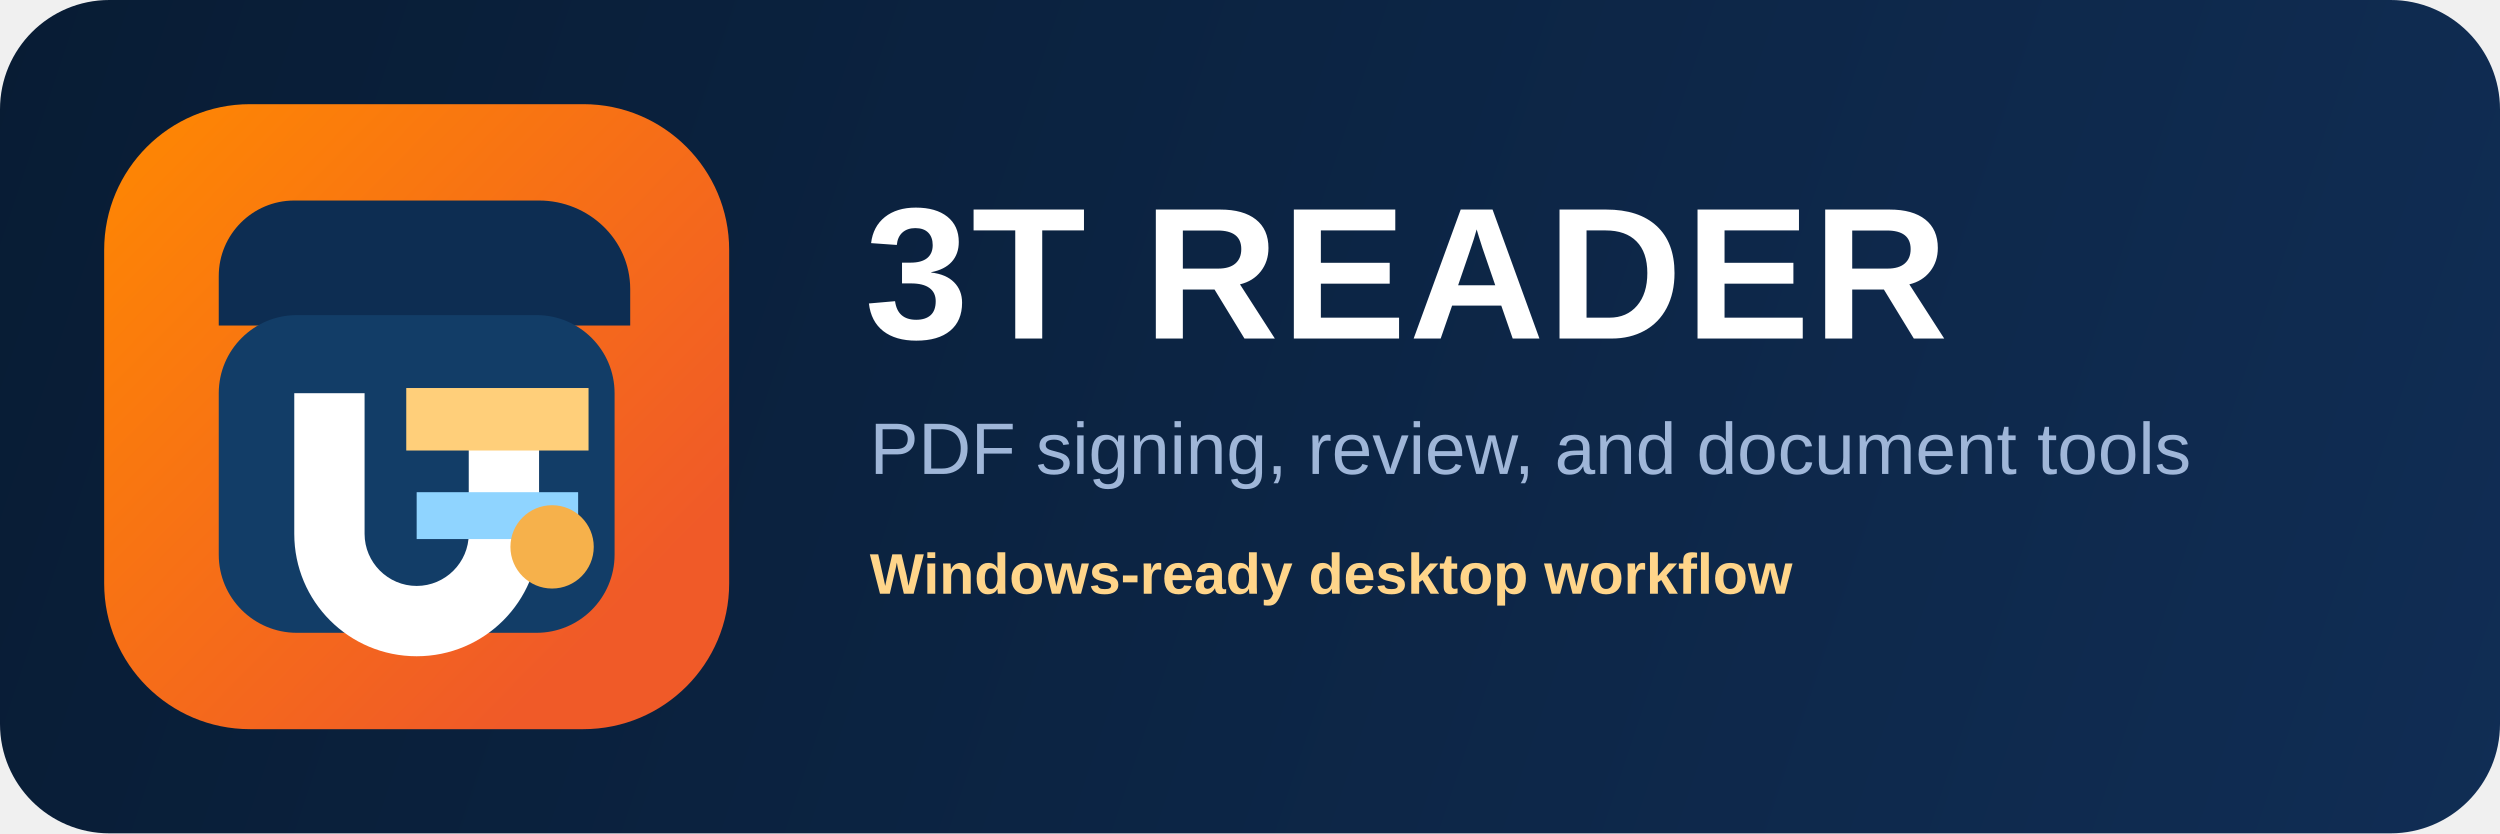
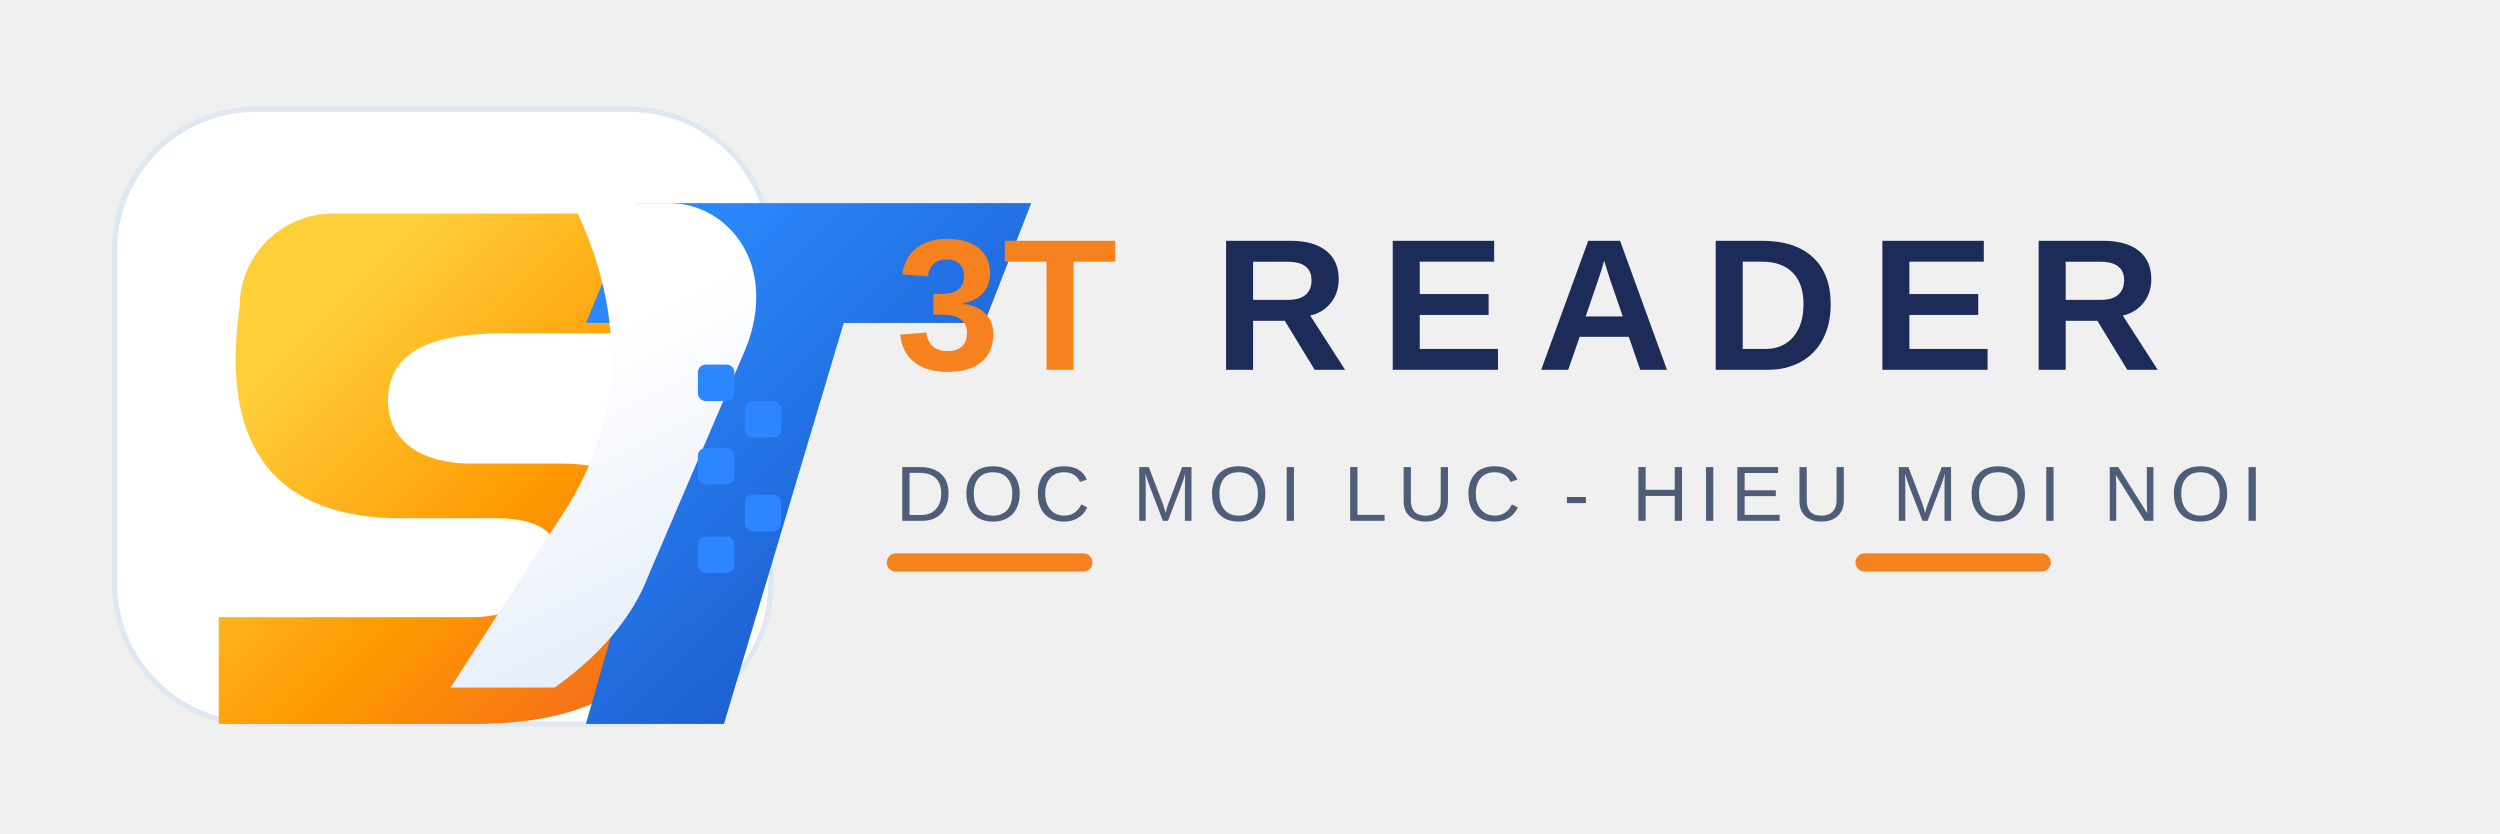
<svg xmlns="http://www.w3.org/2000/svg" width="960" height="320" viewBox="0 0 960 320">
  <defs>
-     <linearGradient id="banner" x1="0" y1="0" x2="960" y2="320" gradientUnits="userSpaceOnUse">
-       <stop offset="0" stop-color="#081c34" />
-       <stop offset="1" stop-color="#102d54" />
-     </linearGradient>
-     <linearGradient id="accent" x1="32" y1="36" x2="236" y2="236" gradientUnits="userSpaceOnUse">
-       <stop offset="0" stop-color="#ff8a00" />
+     <linearGradient id="orange" x1="84" y1="74" x2="242" y2="232" gradientUnits="userSpaceOnUse">
+       <stop offset="0" stop-color="#ffcf3a" />
+       <stop offset="0.48" stop-color="#ff9800" />
      <stop offset="1" stop-color="#f05a28" />
    </linearGradient>
+     <linearGradient id="blue" x1="188" y1="58" x2="362" y2="236" gradientUnits="userSpaceOnUse">
+       <stop offset="0" stop-color="#2c8cff" />
+       <stop offset="1" stop-color="#1548b7" />
+     </linearGradient>
+     <linearGradient id="whiteFold" x1="188" y1="84" x2="256" y2="220" gradientUnits="userSpaceOnUse">
+       <stop offset="0" stop-color="#ffffff" />
+       <stop offset="1" stop-color="#dfe9f8" />
+     </linearGradient>
  </defs>
-   <rect width="960" height="320" rx="42" fill="url(#banner)" />
-   <rect x="40" y="40" width="240" height="240" rx="56" fill="url(#accent)" />
-   <path d="M84 106c0-16 13-29 29-29h94c19 0 35 15 35 34v14H84v-19z" fill="#0d2d52" />
-   <rect x="84" y="121" width="152" height="122" rx="30" fill="#123d67" />
-   <path d="M113 151h27v54c0 11 9 20 20 20s20-9 20-20v-54h27v54c0 26-21 47-47 47s-47-21-47-47v-54z" fill="#ffffff" />
-   <path d="M156 149h70v24h-70z" fill="#ffcf7a" />
-   <path d="M160 189h62v18h-62z" fill="#8fd4ff" />
-   <circle cx="212" cy="210" r="16" fill="#f6b14b" />
-   <text x="332" y="130" fill="#ffffff" font-family="Segoe UI, Arial, sans-serif" font-size="72" font-weight="700" letter-spacing="1">3T READER</text>
-   <text x="334" y="182" fill="#9fb6d8" font-family="Segoe UI, Arial, sans-serif" font-size="28" font-weight="500">PDF signing, review, and document tools</text>
-   <text x="334" y="228" fill="#ffd58a" font-family="Segoe UI, Arial, sans-serif" font-size="22" font-weight="600">Windows-ready desktop workflow</text>
+   <rect width="960" height="320" rx="40" fill="transparent" />
+   <g transform="translate(44 42)">
+     <rect x="0" y="0" width="252" height="236" rx="54" fill="#ffffff" stroke="#dfe7f3" stroke-width="2" />
+     <path d="M48 76c0-20 16-36 36-36h130c-6 12-10 30-13 46h-52c-31 0-44 9-44 26 0 14 11 24 32 24h34c22 0 36 8 43 20 6 10 7 23 2 36-9 29-34 44-78 44H40v-41h97c17 0 29-8 32-20 4-10-4-18-22-18h-37c-46 0-70-25-62-81z" fill="url(#orange)" />
+     <path d="M200 36h152l-18 46h-54l-46 154h-53l44-154h-44l19-46z" fill="url(#blue)" />
+     <path d="M176 36h37c14 0 26 9 31 22 4 11 3 24-3 37l-36 84c-6 16-19 31-36 43h-40l44-68c16-25 29-65 3-118z" fill="url(#whiteFold)" />
+     <rect x="224" y="98" width="14" height="14" rx="3" fill="#2d86ff" />
+     <rect x="242" y="112" width="14" height="14" rx="3" fill="#2d86ff" />
+     <rect x="224" y="130" width="14" height="14" rx="3" fill="#2d86ff" />
+     <rect x="242" y="148" width="14" height="14" rx="3" fill="#2d86ff" />
+     <rect x="224" y="164" width="14" height="14" rx="3" fill="#2d86ff" />
+   </g>
+   <g transform="translate(344 72)">
+     <text x="0" y="70" fill="#f5821f" font-family="Segoe UI, Arial, sans-serif" font-size="72" font-weight="900" letter-spacing="1">3T</text>
+     <text x="122" y="70" fill="#1d2b59" font-family="Segoe UI, Arial, sans-serif" font-size="72" font-weight="700" letter-spacing="12">READER</text>
+     <text x="0" y="128" fill="#4e5d78" font-family="Segoe UI, Arial, sans-serif" font-size="30" font-weight="500" letter-spacing="4">DOC MOI LUC - HIEU MOI NOI</text>
+     <line x1="0" y1="144" x2="72" y2="144" stroke="#f5821f" stroke-width="7" stroke-linecap="round" />
+     <line x1="372" y1="144" x2="440" y2="144" stroke="#f5821f" stroke-width="7" stroke-linecap="round" />
+   </g>
</svg>
